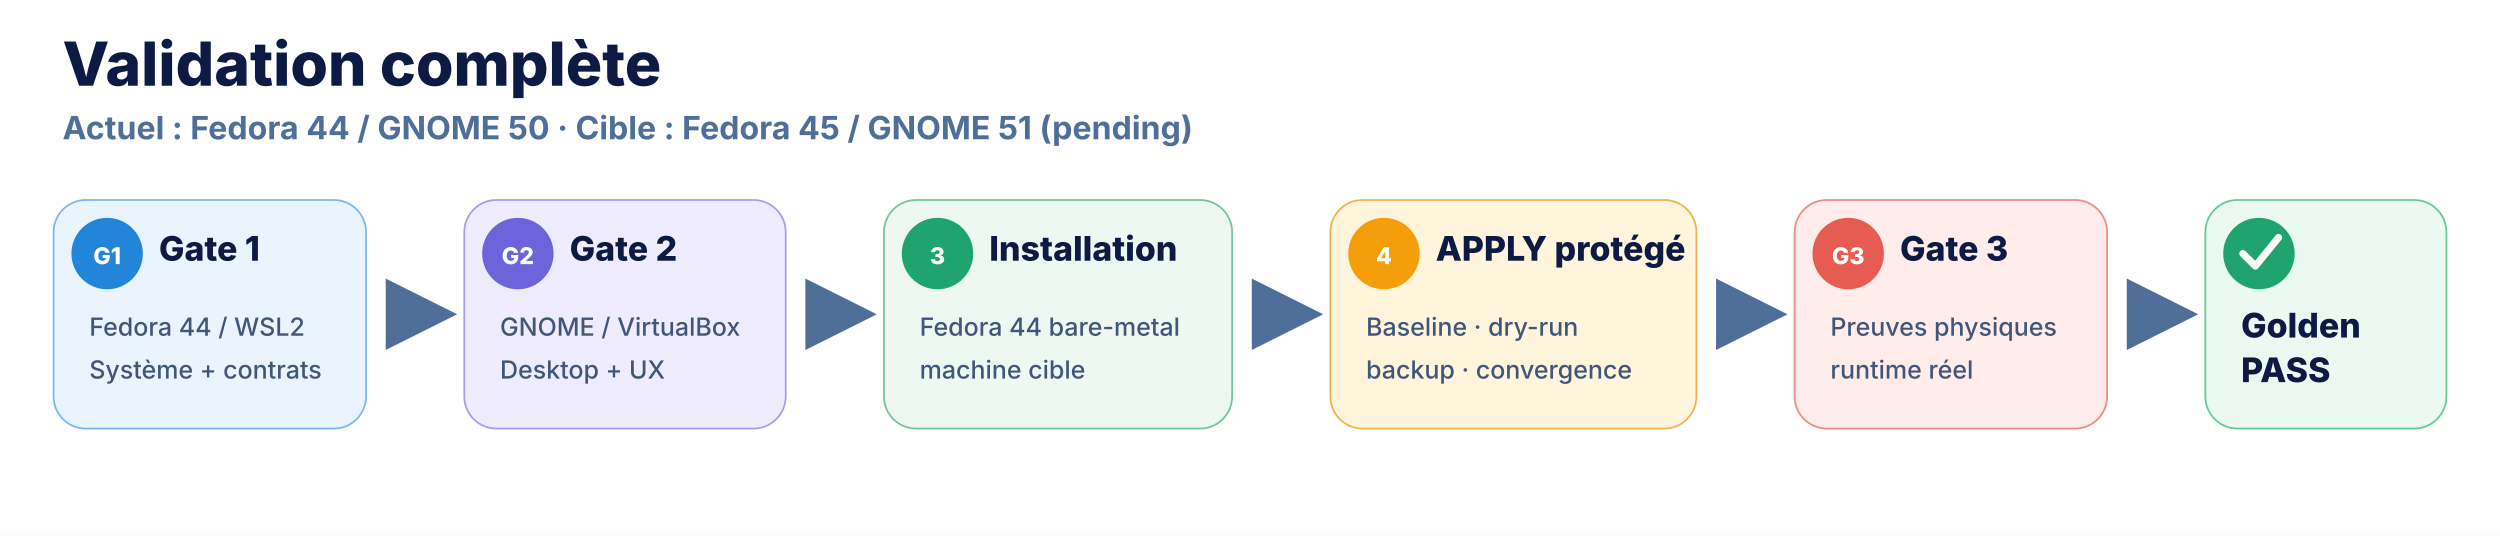
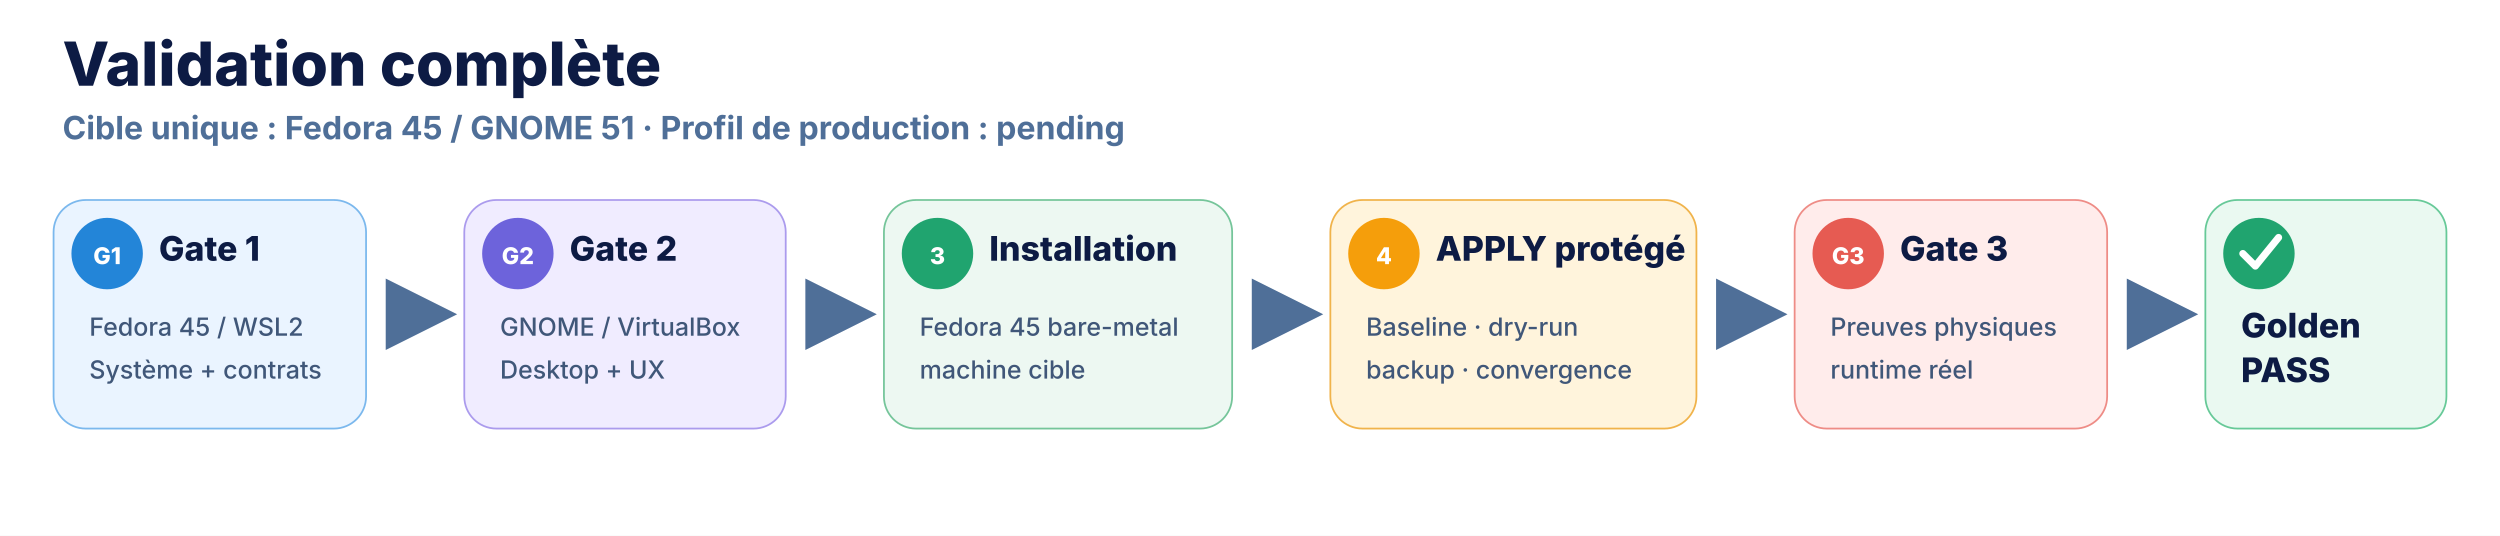
<svg xmlns="http://www.w3.org/2000/svg" viewBox="0 0 1400 300" role="img" aria-labelledby="title desc">
  <defs>
    <marker id="arrow" markerWidth="10" markerHeight="10" refX="8" refY="5" orient="auto">
      <path d="M0 0 L10 5 L0 10 Z" fill="#4f6f98" />
    </marker>
    <style>
    text{font-family:Inter,system-ui,-apple-system,"Segoe UI",Roboto,Arial,sans-serif;fill:#0d1b44}
    .title{font-size:34px;font-weight:800}
    .kicker{font-size:18px;font-weight:700;fill:#4f6f98}
    .head{font-size:19px;font-weight:800}
    .sub{font-size:14px;font-weight:500;fill:#405779}
    .badge{font-size:13px;font-weight:800;fill:#fff;text-anchor:middle;dominant-baseline:middle}
  </style>
  </defs>
  <rect width="1400" height="300" fill="#fff" />
  <text x="35" y="48" class="title">Validation complète</text>
-   <text x="35" y="78" class="kicker">Actuel : Fedora 44 / GNOME 50 · Cible : Fedora 45 / GNOME 51 (pending)</text>
+   <text x="35" y="78" class="kicker">Cible unique : Fedora 45 / GNOME 51 · Profil de production : pending</text>
  <g transform="translate(30 112)">
    <rect width="175" height="128" rx="18" fill="#eaf4ff" stroke="#7bb8ed" />
    <circle cx="30" cy="30" r="20" fill="#2385d8" />
    <text x="30" y="31" class="badge">G1</text>
    <text x="59" y="34" class="head">Gate 1</text>
-     <text x="20" y="76" class="sub">Fedora 44 / WSL2</text>
+     <text x="20" y="76" class="sub">Fedora 45 / WSL2</text>
    <text x="20" y="100" class="sub">Système + contrats</text>
  </g>
  <line x1="218" y1="176" x2="248" y2="176" stroke="#4f6f98" stroke-width="4" marker-end="url(#arrow)" />
  <g transform="translate(260 112)">
    <rect width="180" height="128" rx="18" fill="#f0ecff" stroke="#ab9bed" />
    <circle cx="30" cy="30" r="20" fill="#6d63db" />
    <text x="30" y="31" class="badge">G2</text>
    <text x="59" y="34" class="head">Gate 2</text>
    <text x="20" y="76" class="sub">GNOME / VirtualBox</text>
    <text x="20" y="100" class="sub">Desktop + UX</text>
  </g>
  <line x1="453" y1="176" x2="483" y2="176" stroke="#4f6f98" stroke-width="4" marker-end="url(#arrow)" />
  <g transform="translate(495 112)">
    <rect width="195" height="128" rx="18" fill="#edf8f2" stroke="#75c59a" />
    <circle cx="30" cy="30" r="20" fill="#20a46f" />
    <text x="30" y="31" class="badge">3</text>
    <text x="59" y="34" class="head">Installation</text>
-     <text x="20" y="76" class="sub">Fedora 44 bare-metal</text>
+     <text x="20" y="76" class="sub">Fedora 45 bare-metal</text>
    <text x="20" y="100" class="sub">machine cible</text>
  </g>
  <line x1="703" y1="176" x2="733" y2="176" stroke="#4f6f98" stroke-width="4" marker-end="url(#arrow)" />
  <g transform="translate(745 112)">
    <rect width="205" height="128" rx="18" fill="#fff4dc" stroke="#f0b34b" />
    <circle cx="30" cy="30" r="20" fill="#f59e0b" />
    <text x="30" y="31" class="badge">4</text>
    <text x="59" y="34" class="head">APPLY protégé</text>
    <text x="20" y="76" class="sub">Baseline · dry-run</text>
    <text x="20" y="100" class="sub">backup · convergence</text>
  </g>
  <line x1="963" y1="176" x2="993" y2="176" stroke="#4f6f98" stroke-width="4" marker-end="url(#arrow)" />
  <g transform="translate(1005 112)">
    <rect width="175" height="128" rx="18" fill="#ffeceb" stroke="#ee8c86" />
    <circle cx="30" cy="30" r="20" fill="#e65b52" />
    <text x="30" y="31" class="badge">G3</text>
    <text x="59" y="34" class="head">Gate 3</text>
    <text x="20" y="76" class="sub">Preuves physiques</text>
    <text x="20" y="100" class="sub">runtime réel</text>
  </g>
  <line x1="1193" y1="176" x2="1223" y2="176" stroke="#4f6f98" stroke-width="4" marker-end="url(#arrow)" />
  <g transform="translate(1235 112)">
    <rect width="135" height="128" rx="18" fill="#eaf9f1" stroke="#67c998" />
    <circle cx="30" cy="30" r="20" fill="#20a46f" />
    <path d="M21 30 l7 7 13 -16" fill="none" stroke="#fff" stroke-width="4" stroke-linecap="round" stroke-linejoin="round" />
    <text x="20" y="77" class="head">Golden</text>
    <text x="20" y="102" class="head">PASS</text>
  </g>
</svg>
